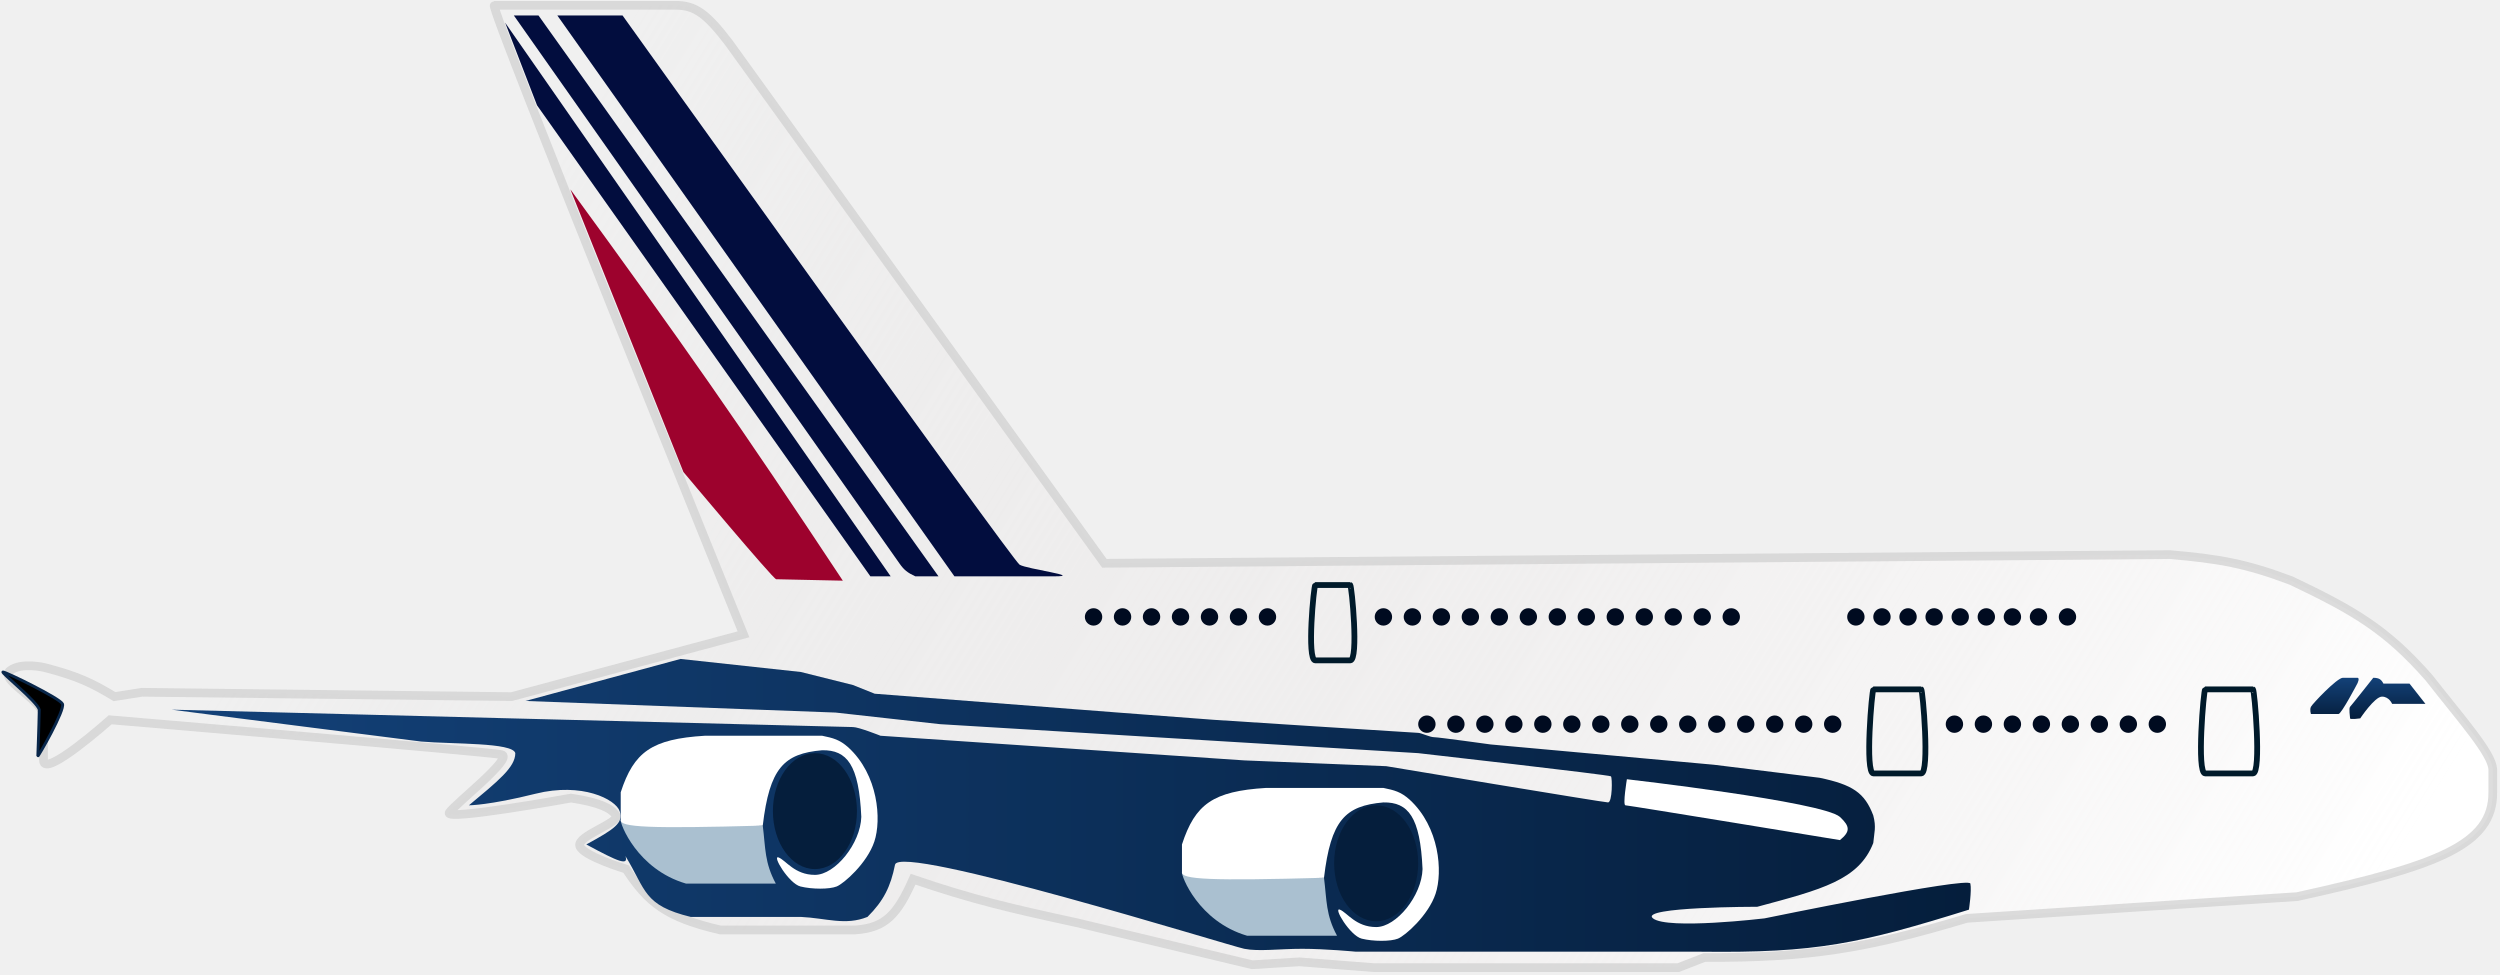
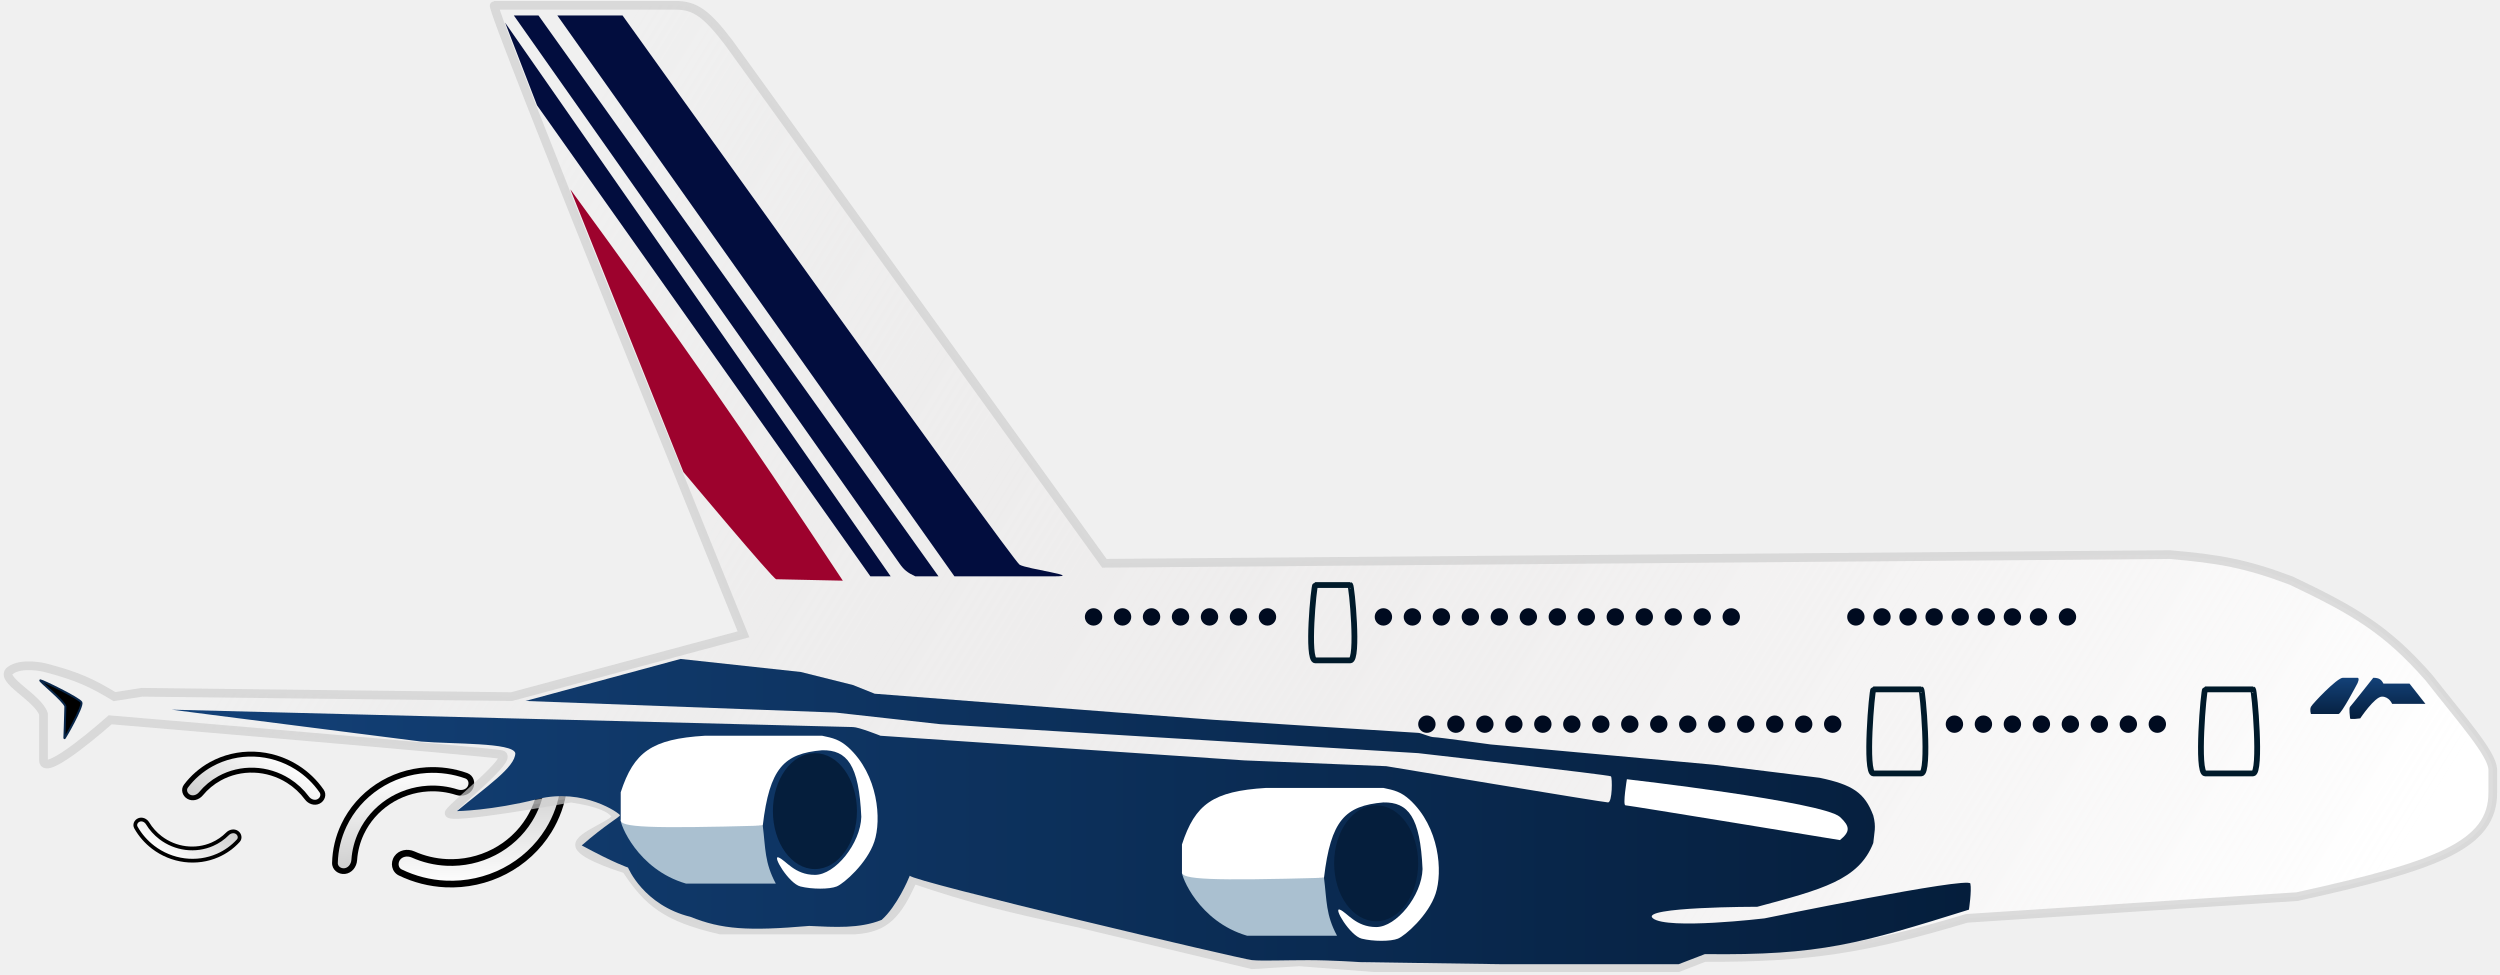
<svg xmlns="http://www.w3.org/2000/svg" width="621" height="242" viewBox="0 0 621 242" fill="none">
-   <path d="M619.205 191.041V196.801C619.307 209.939 605.344 215.089 570.605 222.721L488.525 228.121C463.486 235.644 449.237 237.94 423.365 237.841L416.885 240.361H381.245H371.525H341.286L322.76 238.92L311.046 239.641L267.486 229.201C250.862 225.609 241.692 223.467 226.806 218.401C222.863 227.273 219.901 230.48 212.406 231.001H178.926C165.379 227.865 160.946 224.12 155.526 215.881C155.526 215.881 144.726 212.641 144.006 210.121C143.286 207.601 154.086 204.361 153.006 202.561C151.926 200.761 148.819 199.298 141.846 198.241C141.846 198.241 110.166 204.001 111.606 201.841C113.046 199.681 127.806 188.161 124.566 187.441C121.326 186.721 27.366 178.801 27.366 178.801C27.366 178.801 10.806 193.561 10.806 188.881V177.361C9.469 173.249 -0.354 168.721 2.526 166.561C5.406 164.401 11.166 165.841 11.166 165.841C19.4 167.98 22.877 169.695 28.446 173.041L35.286 171.961L127.086 173.041L184.686 157.561C184.686 157.561 121.326 1.321 122.766 1.321H167.766C172.658 1.279 175.584 3.444 181.086 10.681L274.326 139.921L538.925 137.761C551.066 138.811 557.754 139.932 569.165 144.241C584.708 151.638 592.827 156.336 603.365 168.361C611.684 178.983 618.918 187.065 619.205 191.041Z" fill="url(#paint0_linear_26_315)" stroke="#CFCFCF" stroke-opacity="0.7" stroke-width="2.16" />
+   <mask id="path-1-inside-1_26_315" fill="white">
+     <path d="M137.488 192.22C139.483 192.22 141.124 193.844 140.862 195.821C140.353 199.666 139.032 203.381 136.967 206.728C134.263 211.111 130.384 214.698 125.745 217.107C121.106 219.516 115.88 220.657 110.626 220.406C106.595 220.214 102.664 219.209 99.077 217.47C97.284 216.601 96.843 214.331 97.972 212.689V212.689C99.059 211.109 101.199 210.712 102.951 211.492C105.468 212.614 108.192 213.264 110.98 213.397C114.928 213.585 118.854 212.729 122.339 210.919C125.825 209.109 128.739 206.413 130.771 203.12C132.163 200.864 133.105 198.385 133.561 195.813C133.908 193.849 135.493 192.22 137.488 192.22V192.22Z" />
+   </mask>
+   <path d="M137.488 192.22C139.483 192.22 141.124 193.844 140.862 195.821C140.353 199.666 139.032 203.381 136.967 206.728C134.263 211.111 130.384 214.698 125.745 217.107C121.106 219.516 115.88 220.657 110.626 220.406C106.595 220.214 102.664 219.209 99.077 217.47C97.284 216.601 96.843 214.331 97.972 212.689V212.689C99.059 211.109 101.199 210.712 102.951 211.492C105.468 212.614 108.192 213.264 110.98 213.397C114.928 213.585 118.854 212.729 122.339 210.919C125.825 209.109 128.739 206.413 130.771 203.12C132.163 200.864 133.105 198.385 133.561 195.813C133.908 193.849 135.493 192.22 137.488 192.22V192.22Z" fill="url(#paint0_linear_26_315)" stroke="black" stroke-width="3.32" mask="url(#path-1-inside-1_26_315)" />
+   <mask id="path-2-inside-2_26_315" fill="white">
+     <path d="M85.697 217.086C83.998 217.271 82.45 216.041 82.49 214.333C82.566 211.013 83.345 207.728 84.792 204.687C86.687 200.704 89.656 197.29 93.382 194.808C97.107 192.326 101.45 190.87 105.946 190.595C109.395 190.385 112.835 190.875 116.051 192.022C117.657 192.596 118.243 194.487 117.435 195.989V195.989C116.657 197.435 114.872 197.972 113.308 197.471C111.061 196.75 108.681 196.449 106.296 196.595C102.918 196.801 99.655 197.895 96.856 199.76C94.056 201.625 91.826 204.19 90.402 207.182C89.427 209.232 88.855 211.43 88.706 213.662C88.593 215.366 87.395 216.9 85.697 217.086V217.086Z" />
+   </mask>
+   <path d="M85.697 217.086C83.998 217.271 82.45 216.041 82.49 214.333C82.566 211.013 83.345 207.728 84.792 204.687C86.687 200.704 89.656 197.29 93.382 194.808C97.107 192.326 101.45 190.87 105.946 190.595C109.395 190.385 112.835 190.875 116.051 192.022C117.657 192.596 118.243 194.487 117.435 195.989V195.989C116.657 197.435 114.872 197.972 113.308 197.471C111.061 196.75 108.681 196.449 106.296 196.595C102.918 196.801 99.655 197.895 96.856 199.76C94.056 201.625 91.826 204.19 90.402 207.182C89.427 209.232 88.855 211.43 88.706 213.662C88.593 215.366 87.395 216.9 85.697 217.086V217.086Z" fill="url(#paint1_linear_26_315)" stroke="black" stroke-width="2.843" mask="url(#path-2-inside-2_26_315)" />
+   <mask id="path-3-inside-3_26_315" fill="white">
+     <path d="M46.561 198.442C45.279 197.718 44.814 196.079 45.7 194.904C47.422 192.618 49.619 190.711 52.16 189.31C55.488 187.475 59.282 186.578 63.137 186.713C66.992 186.849 70.763 188.013 74.048 190.08C76.568 191.666 78.729 193.739 80.403 196.158C81.239 197.366 80.698 198.985 79.378 199.63V199.63C78.106 200.251 76.587 199.73 75.745 198.592C74.534 196.958 73.02 195.552 71.277 194.455C68.809 192.901 65.976 192.027 63.079 191.925C60.183 191.823 57.332 192.497 54.832 193.876C53.119 194.82 51.614 196.071 50.388 197.558C49.452 198.694 47.843 199.166 46.561 198.442V198.442Z" />
+   </mask>
+   <path d="M46.561 198.442C45.279 197.718 44.814 196.079 45.7 194.904C47.422 192.618 49.619 190.711 52.16 189.31C55.488 187.475 59.282 186.578 63.137 186.713C66.992 186.849 70.763 188.013 74.048 190.08C76.568 191.666 78.729 193.739 80.403 196.158C81.239 197.366 80.698 198.985 79.378 199.63V199.63C78.106 200.251 76.587 199.73 75.745 198.592C74.534 196.958 73.02 195.552 71.277 194.455C68.809 192.901 65.976 192.027 63.079 191.925C60.183 191.823 57.332 192.497 54.832 193.876C53.119 194.82 51.614 196.071 50.388 197.558C49.452 198.694 47.843 199.166 46.561 198.442V198.442Z" fill="url(#paint2_linear_26_315)" stroke="black" stroke-width="2.45" mask="url(#path-3-inside-3_26_315)" />
+   <mask id="path-4-inside-4_26_315" fill="white">
+     <path d="M59.133 206.401C60.053 207.037 60.292 208.31 59.54 209.138C58.078 210.749 56.284 212.04 54.264 212.925C51.618 214.083 48.684 214.5 45.776 214.131C42.868 213.762 40.094 212.62 37.751 210.828C35.954 209.453 34.461 207.735 33.362 205.789C32.813 204.816 33.334 203.628 34.378 203.232V203.232C35.383 202.85 36.497 203.349 37.056 204.268C37.859 205.589 38.908 206.758 40.151 207.709C41.911 209.055 43.995 209.913 46.18 210.19C48.365 210.468 50.569 210.155 52.557 209.284C53.919 208.688 55.145 207.845 56.175 206.805C56.962 206.01 58.213 205.764 59.133 206.401V206.401Z" />
+   </mask>
+   <path d="M59.133 206.401C60.053 207.037 60.292 208.31 59.54 209.138C58.078 210.749 56.284 212.04 54.264 212.925C51.618 214.083 48.684 214.5 45.776 214.131C42.868 213.762 40.094 212.62 37.751 210.828C35.954 209.453 34.461 207.735 33.362 205.789C32.813 204.816 33.334 203.628 34.378 203.232V203.232C35.383 202.85 36.497 203.349 37.056 204.268C37.859 205.589 38.908 206.758 40.151 207.709C41.911 209.055 43.995 209.913 46.18 210.19C48.365 210.468 50.569 210.155 52.557 209.284C53.919 208.688 55.145 207.845 56.175 206.805C56.962 206.01 58.213 205.764 59.133 206.401V206.401Z" fill="url(#paint3_linear_26_315)" stroke="black" stroke-width="1.862" mask="url(#path-4-inside-4_26_315)" />
+   <path d="M619.205 191.041V196.801C619.307 209.939 605.344 215.089 570.605 222.721L488.525 228.121C463.486 235.644 449.237 237.94 423.365 237.841L416.885 240.361H381.245H371.525H341.286L322.76 238.92L311.046 239.641L267.486 229.201C250.862 225.609 241.692 223.467 226.806 218.401C222.863 227.273 219.901 230.48 212.406 231.001H178.926C165.379 227.865 160.946 224.12 155.526 215.881C155.526 215.881 144.726 212.641 144.006 210.121C143.286 207.601 154.086 204.361 153.006 202.561C151.926 200.761 148.819 199.298 141.846 198.241C141.846 198.241 110.166 204.001 111.606 201.841C113.046 199.681 127.806 188.161 124.566 187.441C121.326 186.721 27.366 178.801 27.366 178.801C27.366 178.801 10.806 193.561 10.806 188.881V177.361C9.469 173.249 -0.354 168.721 2.526 166.561C5.406 164.401 11.166 165.841 11.166 165.841C19.4 167.98 22.877 169.695 28.446 173.041L35.286 171.961L127.086 173.041L184.686 157.561C184.686 157.561 121.326 1.321 122.766 1.321H167.766C172.658 1.279 175.584 3.444 181.086 10.681L274.326 139.921L538.925 137.761C551.066 138.811 557.754 139.932 569.165 144.241C584.708 151.638 592.827 156.336 603.365 168.361C611.684 178.983 618.918 187.065 619.205 191.041Z" fill="url(#paint4_linear_26_315)" stroke="#CFCFCF" stroke-opacity="0.7" stroke-width="2.16" />
  <path d="M547.76 171.241H559.64C560 171.241 561.8 192.121 559.64 192.121H547.76C545.6 192.121 547.4 171.241 547.76 171.241Z" stroke="#001A2A" stroke-width="1.44" />
  <path d="M465.355 171.241H477.235C477.595 171.241 479.395 192.121 477.235 192.121H465.355C463.195 192.121 464.995 171.241 465.355 171.241Z" stroke="#001A2A" stroke-width="1.44" />
  <path d="M326.72 145.321H335.395C335.755 145.321 337.555 164.041 335.395 164.041H326.72C324.56 164.041 326.36 145.321 326.72 145.321Z" stroke="#001A2A" stroke-width="1.44" />
-   <path d="M592.04 169.801H598.519L602.479 174.841H594.2C594.2 174.841 593.48 173.041 591.68 173.041C589.88 173.041 586.28 178.441 586.28 178.441C586.28 178.441 583.76 178.801 583.76 178.441C583.76 178.081 583.4 175.921 583.76 175.561C584.12 175.201 589.52 168.361 589.52 168.361C590.975 168.386 591.487 168.747 592.04 169.801Z" fill="url(#paint1_linear_26_315)" />
-   <path d="M581.96 168.361H585.56C586.28 168.361 585.56 169.801 585.56 169.801C585.56 169.801 581.6 177.361 580.88 177.361H574.04C574.04 177.361 573.68 176.281 574.04 175.561C574.4 174.841 580.52 168.361 581.96 168.361Z" fill="url(#paint2_linear_26_315)" />
+   <path d="M592.04 169.801H598.519L602.479 174.841H594.2C594.2 174.841 593.48 173.041 591.68 173.041C589.88 173.041 586.28 178.441 586.28 178.441C586.28 178.441 583.76 178.801 583.76 178.441C583.76 178.081 583.4 175.921 583.76 175.561C584.12 175.201 589.52 168.361 589.52 168.361C590.975 168.386 591.487 168.747 592.04 169.801Z" fill="url(#paint5_linear_26_315)" />
+   <path d="M581.96 168.361H585.56C586.28 168.361 585.56 169.801 585.56 169.801C585.56 169.801 581.6 177.361 580.88 177.361H574.04C574.04 177.361 573.68 176.281 574.04 175.561C574.4 174.841 580.52 168.361 581.96 168.361Z" fill="url(#paint6_linear_26_315)" />
  <path d="M141.68 47.041C169.173 84.693 184.056 105.957 209.36 144.241C209.36 144.241 193.52 143.881 192.8 143.881C192.08 143.881 169.76 117.241 169.76 117.241L141.68 47.041Z" fill="#9D022D" />
  <path d="M253.28 140.281C255.08 141.361 269.12 143.161 261.92 143.161H254H237.08L138.44 3.841H154.64C154.64 3.841 251.48 139.2 253.28 140.281Z" fill="#020D3E" />
  <path d="M133.76 3.841L233.12 143.161H227.36C225.396 142.253 224.525 141.545 223.4 139.921L127.64 3.841H133.76Z" fill="#020D3E" />
  <path d="M125.48 5.641L221.24 143.161H216.2L133.4 26.161L125.48 5.641Z" fill="#020D3E" />
  <ellipse cx="2.16" cy="2.16" rx="2.16" ry="2.16" transform="matrix(-1 0 0 1 515.72 151.081)" fill="#000B20" />
  <ellipse cx="2.16" cy="2.16" rx="2.16" ry="2.16" transform="matrix(-1 0 0 1 538.04 177.721)" fill="#000B20" />
  <ellipse cx="2.16" cy="2.16" rx="2.16" ry="2.16" transform="matrix(-1 0 0 1 530.84 177.721)" fill="#000B20" />
  <ellipse cx="2.16" cy="2.16" rx="2.16" ry="2.16" transform="matrix(-1 0 0 1 523.64 177.721)" fill="#000B20" />
  <ellipse cx="2.16" cy="2.16" rx="2.16" ry="2.16" transform="matrix(-1 0 0 1 516.44 177.721)" fill="#000B20" />
  <ellipse cx="2.16" cy="2.16" rx="2.16" ry="2.16" transform="matrix(-1 0 0 1 509.24 177.721)" fill="#000B20" />
  <ellipse cx="2.16" cy="2.16" rx="2.16" ry="2.16" transform="matrix(-1 0 0 1 502.04 177.721)" fill="#000B20" />
  <ellipse cx="2.16" cy="2.16" rx="2.16" ry="2.16" transform="matrix(-1 0 0 1 494.84 177.721)" fill="#000B20" />
  <ellipse cx="2.16" cy="2.16" rx="2.16" ry="2.16" transform="matrix(-1 0 0 1 487.64 177.721)" fill="#000B20" />
  <ellipse cx="2.16" cy="2.16" rx="2.16" ry="2.16" transform="matrix(-1 0 0 1 457.4 177.721)" fill="#000B20" />
  <ellipse cx="2.16" cy="2.16" rx="2.16" ry="2.16" transform="matrix(-1 0 0 1 450.2 177.721)" fill="#000B20" />
  <ellipse cx="2.16" cy="2.16" rx="2.16" ry="2.16" transform="matrix(-1 0 0 1 443 177.721)" fill="#000B20" />
  <ellipse cx="2.16" cy="2.16" rx="2.16" ry="2.16" transform="matrix(-1 0 0 1 435.8 177.721)" fill="#000B20" />
  <ellipse cx="2.16" cy="2.16" rx="2.16" ry="2.16" transform="matrix(-1 0 0 1 428.6 177.721)" fill="#000B20" />
  <ellipse cx="2.16" cy="2.16" rx="2.16" ry="2.16" transform="matrix(-1 0 0 1 421.4 177.721)" fill="#000B20" />
  <ellipse cx="2.16" cy="2.16" rx="2.16" ry="2.16" transform="matrix(-1 0 0 1 414.2 177.721)" fill="#000B20" />
  <ellipse cx="2.16" cy="2.16" rx="2.16" ry="2.16" transform="matrix(-1 0 0 1 407 177.721)" fill="#000B20" />
  <ellipse cx="2.16" cy="2.16" rx="2.16" ry="2.16" transform="matrix(-1 0 0 1 399.8 177.721)" fill="#000B20" />
  <ellipse cx="2.16" cy="2.16" rx="2.16" ry="2.16" transform="matrix(-1 0 0 1 392.601 177.721)" fill="#000B20" />
  <ellipse cx="2.16" cy="2.16" rx="2.16" ry="2.16" transform="matrix(-1 0 0 1 385.4 177.721)" fill="#000B20" />
  <ellipse cx="2.16" cy="2.16" rx="2.16" ry="2.16" transform="matrix(-1 0 0 1 378.2 177.721)" fill="#000B20" />
  <ellipse cx="2.16" cy="2.16" rx="2.16" ry="2.16" transform="matrix(-1 0 0 1 371 177.721)" fill="#000B20" />
  <ellipse cx="2.16" cy="2.16" rx="2.16" ry="2.16" transform="matrix(-1 0 0 1 363.8 177.721)" fill="#000B20" />
  <ellipse cx="2.16" cy="2.16" rx="2.16" ry="2.16" transform="matrix(-1 0 0 1 356.6 177.721)" fill="#000B20" />
  <ellipse cx="2.16" cy="2.16" rx="2.16" ry="2.16" transform="matrix(-1 0 0 1 508.52 151.081)" fill="#000B20" />
  <ellipse cx="2.16" cy="2.16" rx="2.16" ry="2.16" transform="matrix(-1 0 0 1 502.04 151.081)" fill="#000B20" />
  <ellipse cx="2.16" cy="2.16" rx="2.16" ry="2.16" transform="matrix(-1 0 0 1 495.561 151.081)" fill="#000B20" />
  <ellipse cx="2.16" cy="2.16" rx="2.16" ry="2.16" transform="matrix(-1 0 0 1 489.08 151.081)" fill="#000B20" />
  <ellipse cx="2.16" cy="2.16" rx="2.16" ry="2.16" transform="matrix(-1 0 0 1 482.6 151.081)" fill="#000B20" />
  <ellipse cx="2.16" cy="2.16" rx="2.16" ry="2.16" transform="matrix(-1 0 0 1 476.12 151.081)" fill="#000B20" />
  <ellipse cx="2.16" cy="2.16" rx="2.16" ry="2.16" transform="matrix(-1 0 0 1 469.64 151.081)" fill="#000B20" />
  <ellipse cx="2.16" cy="2.16" rx="2.16" ry="2.16" transform="matrix(-1 0 0 1 463.16 151.081)" fill="#000B20" />
  <ellipse cx="2.16" cy="2.16" rx="2.16" ry="2.16" transform="matrix(-1 0 0 1 432.2 151.081)" fill="#000B20" />
  <ellipse cx="2.16" cy="2.16" rx="2.16" ry="2.16" transform="matrix(-1 0 0 1 425 151.081)" fill="#000B20" />
  <ellipse cx="2.16" cy="2.16" rx="2.16" ry="2.16" transform="matrix(-1 0 0 1 417.8 151.081)" fill="#000B20" />
  <ellipse cx="2.16" cy="2.16" rx="2.16" ry="2.16" transform="matrix(-1 0 0 1 410.6 151.081)" fill="#000B20" />
  <ellipse cx="2.16" cy="2.16" rx="2.16" ry="2.16" transform="matrix(-1 0 0 1 403.4 151.081)" fill="#000B20" />
  <ellipse cx="2.16" cy="2.16" rx="2.16" ry="2.16" transform="matrix(-1 0 0 1 396.2 151.081)" fill="#000B20" />
  <ellipse cx="2.16" cy="2.16" rx="2.16" ry="2.16" transform="matrix(-1 0 0 1 389 151.081)" fill="#000B20" />
  <ellipse cx="2.16" cy="2.16" rx="2.16" ry="2.16" transform="matrix(-1 0 0 1 381.8 151.081)" fill="#000B20" />
  <ellipse cx="2.16" cy="2.16" rx="2.16" ry="2.16" transform="matrix(-1 0 0 1 374.6 151.081)" fill="#000B20" />
  <ellipse cx="2.16" cy="2.16" rx="2.16" ry="2.16" transform="matrix(-1 0 0 1 367.4 151.081)" fill="#000B20" />
  <ellipse cx="2.16" cy="2.16" rx="2.16" ry="2.16" transform="matrix(-1 0 0 1 360.201 151.081)" fill="#000B20" />
  <ellipse cx="2.16" cy="2.16" rx="2.16" ry="2.16" transform="matrix(-1 0 0 1 353 151.081)" fill="#000B20" />
  <ellipse cx="2.16" cy="2.16" rx="2.16" ry="2.16" transform="matrix(-1 0 0 1 345.8 151.081)" fill="#000B20" />
  <ellipse cx="2.16" cy="2.16" rx="2.16" ry="2.16" transform="matrix(-1 0 0 1 317 151.081)" fill="#000B20" />
  <ellipse cx="2.16" cy="2.16" rx="2.16" ry="2.16" transform="matrix(-1 0 0 1 309.8 151.081)" fill="#000B20" />
  <ellipse cx="2.16" cy="2.16" rx="2.16" ry="2.16" transform="matrix(-1 0 0 1 302.6 151.081)" fill="#000B20" />
  <ellipse cx="2.16" cy="2.16" rx="2.16" ry="2.16" transform="matrix(-1 0 0 1 295.401 151.081)" fill="#000B20" />
  <ellipse cx="2.16" cy="2.16" rx="2.16" ry="2.16" transform="matrix(-1 0 0 1 288.2 151.081)" fill="#000B20" />
  <ellipse cx="2.16" cy="2.16" rx="2.16" ry="2.16" transform="matrix(-1 0 0 1 281 151.081)" fill="#000B20" />
  <ellipse cx="2.16" cy="2.16" rx="2.16" ry="2.16" transform="matrix(-1 0 0 1 273.8 151.081)" fill="#000B20" />
-   <path d="M211.88 180.601C210.44 180.601 43.041 176.281 42.681 176.281C42.321 176.281 104.601 184.2 104.601 184.2C112.477 184.869 127.39 184.409 128 187.08C128.019 190.587 123.701 194.012 116.48 200.04C116.48 200.04 121.521 200.04 133.041 197.16C144.561 194.28 152.907 198.535 153.92 201.481C154.933 204.426 152.611 205.96 145.64 209.76C153.709 214.141 156.171 215.116 155.36 212.641C160.549 221.19 159.824 224.866 171.561 227.76H198.921C205.248 228.058 209.978 229.977 215.481 227.76C219.508 223.761 221.242 220.2 222.321 214.8C223.4 209.4 305.48 234.961 309.08 235.681C312.68 236.401 317.72 235.681 323.48 235.681C329.24 235.681 336.8 236.401 336.8 236.401H372.44H375.68H417.8H422.48C451.177 236.762 462.037 234.398 489.08 225.96C489.08 225.96 489.8 221.279 489.44 219.479C489.08 217.679 438.32 228.12 438.32 228.12C438.32 228.12 414.2 231.001 410.6 228.121C407 225.241 436.52 225.241 436.52 225.241C452.572 220.936 461.75 218.592 465.32 209.401C465.549 206.808 466.098 205.499 465.32 202.561C463.187 196.902 460.164 194.921 452 193.201L425.72 189.961L370.28 184.921C370.28 184.921 357.32 183.121 356.24 183.121C355.16 183.121 353 182.041 352.28 182.041C351.56 182.041 301.52 178.801 301.52 178.801L277.76 177.001L217.28 172.321L211.88 170.161L198.92 166.921L169.04 163.681L130.52 174.121L207.56 177.001L233.48 179.881L352.28 187.081C352.28 187.081 399.8 192.481 400.16 192.841C400.52 193.201 400.52 199.321 399.44 199.321C398.36 199.321 344.36 190.321 344.36 190.321L309.08 188.881L218.72 182.761C218.72 182.761 213.32 180.601 211.88 180.601Z" fill="url(#paint3_linear_26_315)" />
+   <path d="M211.88 180.601C210.44 180.601 43.041 176.281 42.681 176.281C42.321 176.281 104.601 184.2 104.601 184.2C112.477 184.869 127.39 184.409 128 187.08C128.019 190.587 120.722 195.453 113.5 201.481C113.5 201.481 121.98 201.38 133.5 198.5C145.02 195.62 153.969 202.09 154 202.5C154.031 202.91 150.413 204.834 144.5 210C152.569 214.381 156 215.5 156 215.5C156 215.5 159.824 224.866 171.561 227.76C179.283 230.86 185.818 231.31 201 230C207.328 230.298 213.497 230.717 219 228.5C222.795 225.12 225.593 218.544 225.999 217.519C226.333 218.885 308.512 238.271 311 238.5C313.5 238.73 319.24 238.5 325 238.5C330.76 238.5 338 239 338 239L372.5 239.5H378H417L423.5 237C452.197 237.361 462.037 234.398 489.08 225.96C489.08 225.96 489.8 221.279 489.44 219.479C489.08 217.679 438.32 228.12 438.32 228.12C438.32 228.12 414.2 231.001 410.6 228.121C407 225.241 436.52 225.241 436.52 225.241C452.572 220.936 461.75 218.592 465.32 209.401C465.549 206.808 466.098 205.499 465.32 202.561C463.187 196.902 460.164 194.921 452 193.201L425.72 189.961L370.28 184.921C370.28 184.921 357.32 183.121 356.24 183.121C355.16 183.121 353 182.041 352.28 182.041C351.56 182.041 301.52 178.801 301.52 178.801L277.76 177.001L217.28 172.321L211.88 170.161L198.92 166.921L169.04 163.681L130.52 174.121L207.56 177.001L233.48 179.881L352.28 187.081C352.28 187.081 399.8 192.481 400.16 192.841C400.52 193.201 400.52 199.321 399.44 199.321C398.36 199.321 344.36 190.321 344.36 190.321L309.08 188.881L218.72 182.761C218.72 182.761 213.32 180.601 211.88 180.601Z" fill="url(#paint7_linear_26_315)" />
  <path d="M332.12 232.441C329.305 227.2 329.595 223.732 328.881 218.04C328.881 218.04 293.845 215.71 293.601 216.6C293.356 217.49 297.693 228.907 309.8 232.441H332.12Z" fill="#AAC0D0" />
  <path d="M338.24 233.161C335.361 232.44 331.04 225.241 332.84 225.961C334.64 226.681 336.801 230.28 341.84 230.281C346.88 230.281 353.172 222.462 353.36 215.881C352.784 202.922 349.813 199.224 343.64 199.321C334.076 200.144 330.578 203.787 328.88 218.041C300.698 218.819 293.293 218.474 293.6 216.601V209.761C296.868 199.733 301.298 196.526 314.48 195.721H343.64C346.352 196.287 347.929 196.658 350.12 198.601C357.607 205.437 358.401 216.6 356.6 222.001C354.8 227.401 349.041 232.44 347.24 233.161C345.44 233.881 341.12 233.881 338.24 233.161Z" fill="white" />
  <ellipse cx="10.44" cy="14.4" rx="10.44" ry="14.4" transform="matrix(-1 0 0 1 352.28 200.041)" fill="#051E3C" />
  <path d="M192.708 219.48C189.893 214.24 190.184 210.771 189.469 205.079C189.469 205.079 154.433 202.749 154.189 203.639C153.945 204.53 158.281 215.946 170.389 219.48H192.708Z" fill="#AAC0D0" />
  <path d="M198.828 220.2C195.949 219.479 191.628 212.28 193.428 213C195.228 213.72 197.389 217.319 202.428 217.32C207.468 217.321 213.76 209.501 213.948 202.92C213.372 189.962 210.401 186.263 204.228 186.36C194.664 187.183 191.166 190.826 189.468 205.08C161.285 205.859 153.881 205.513 154.188 203.64V196.8C157.456 186.772 161.886 183.566 175.068 182.76H204.228C206.94 183.326 208.517 183.697 210.708 185.64C218.194 192.476 218.989 203.639 217.188 209.04C215.388 214.441 209.629 219.479 207.828 220.2C206.028 220.921 201.708 220.921 198.828 220.2Z" fill="white" />
  <ellipse cx="10.44" cy="14.4" rx="10.44" ry="14.4" transform="matrix(-1 0 0 1 212.868 187.08)" fill="#051E3C" />
  <path d="M457.039 202.921C459.597 205.308 459.624 206.566 457.039 208.681C457.039 208.681 404.48 200.04 403.76 200.04C403.04 200.04 404.12 193.561 404.12 193.561C404.12 193.561 452.747 199.134 457.039 202.921Z" fill="white" />
-   <path d="M9.754 176.28C9.254 174.278 0.034 166.92 0.754 166.92C1.474 166.92 14.794 173.4 15.514 174.84C16.234 176.28 9.394 188.16 9.394 187.8C9.394 187.44 9.675 180.874 9.754 176.28Z" fill="black" stroke="#09274B" stroke-width="0.72" />
+   <path d="M16.238 175.458C15.892 174.077 9.531 169 10.028 169C10.524 169 19.715 173.471 20.212 174.465C20.709 175.458 15.989 183.656 15.989 183.407C15.989 183.159 16.183 178.628 16.238 175.458Z" fill="black" stroke="#09274B" stroke-width="0.497" />
  <defs>
-     <linearGradient id="paint0_linear_26_315" x1="563.24" y1="265.2" x2="152.48" y2="10.68" gradientUnits="userSpaceOnUse">
+     <linearGradient id="paint0_linear_26_315" x1="112.05" y1="220.44" x2="112.05" y2="164" gradientUnits="userSpaceOnUse">
+       <stop stop-color="white" />
+       <stop offset="1" stop-color="#999999" />
+     </linearGradient>
+     <linearGradient id="paint1_linear_26_315" x1="104.73" y1="190.699" x2="109.974" y2="238.746" gradientUnits="userSpaceOnUse">
+       <stop stop-color="white" />
+       <stop offset="1" stop-color="#999999" />
+     </linearGradient>
+     <linearGradient id="paint2_linear_26_315" x1="73.145" y1="189.542" x2="52.664" y2="225.804" gradientUnits="userSpaceOnUse">
+       <stop stop-color="white" />
+       <stop offset="1" stop-color="#999999" />
+     </linearGradient>
+     <linearGradient id="paint3_linear_26_315" x1="38.397" y1="211.298" x2="56.406" y2="185.269" gradientUnits="userSpaceOnUse">
+       <stop stop-color="white" />
+       <stop offset="1" stop-color="#999999" />
+     </linearGradient>
+     <linearGradient id="paint4_linear_26_315" x1="563.24" y1="265.2" x2="152.48" y2="10.68" gradientUnits="userSpaceOnUse">
      <stop stop-color="white" />
      <stop offset="1" stop-color="#E1DCDC" stop-opacity="0" />
    </linearGradient>
-     <linearGradient id="paint1_linear_26_315" x1="588.18" y1="178.601" x2="588.18" y2="168.361" gradientUnits="userSpaceOnUse">
+     <linearGradient id="paint5_linear_26_315" x1="588.18" y1="178.601" x2="588.18" y2="168.361" gradientUnits="userSpaceOnUse">
      <stop stop-color="#051E3C" />
      <stop offset="1" stop-color="#134178" />
    </linearGradient>
-     <linearGradient id="paint2_linear_26_315" x1="588.18" y1="178.601" x2="588.18" y2="168.361" gradientUnits="userSpaceOnUse">
+     <linearGradient id="paint6_linear_26_315" x1="588.18" y1="178.601" x2="588.18" y2="168.361" gradientUnits="userSpaceOnUse">
      <stop stop-color="#051E3C" />
      <stop offset="1" stop-color="#134178" />
    </linearGradient>
-     <linearGradient id="paint3_linear_26_315" x1="489.541" y1="209.779" x2="42.679" y2="209.779" gradientUnits="userSpaceOnUse">
+     <linearGradient id="paint7_linear_26_315" x1="489.541" y1="209.779" x2="42.679" y2="209.779" gradientUnits="userSpaceOnUse">
      <stop stop-color="#051E3C" />
      <stop offset="1" stop-color="#134178" />
    </linearGradient>
  </defs>
</svg>
